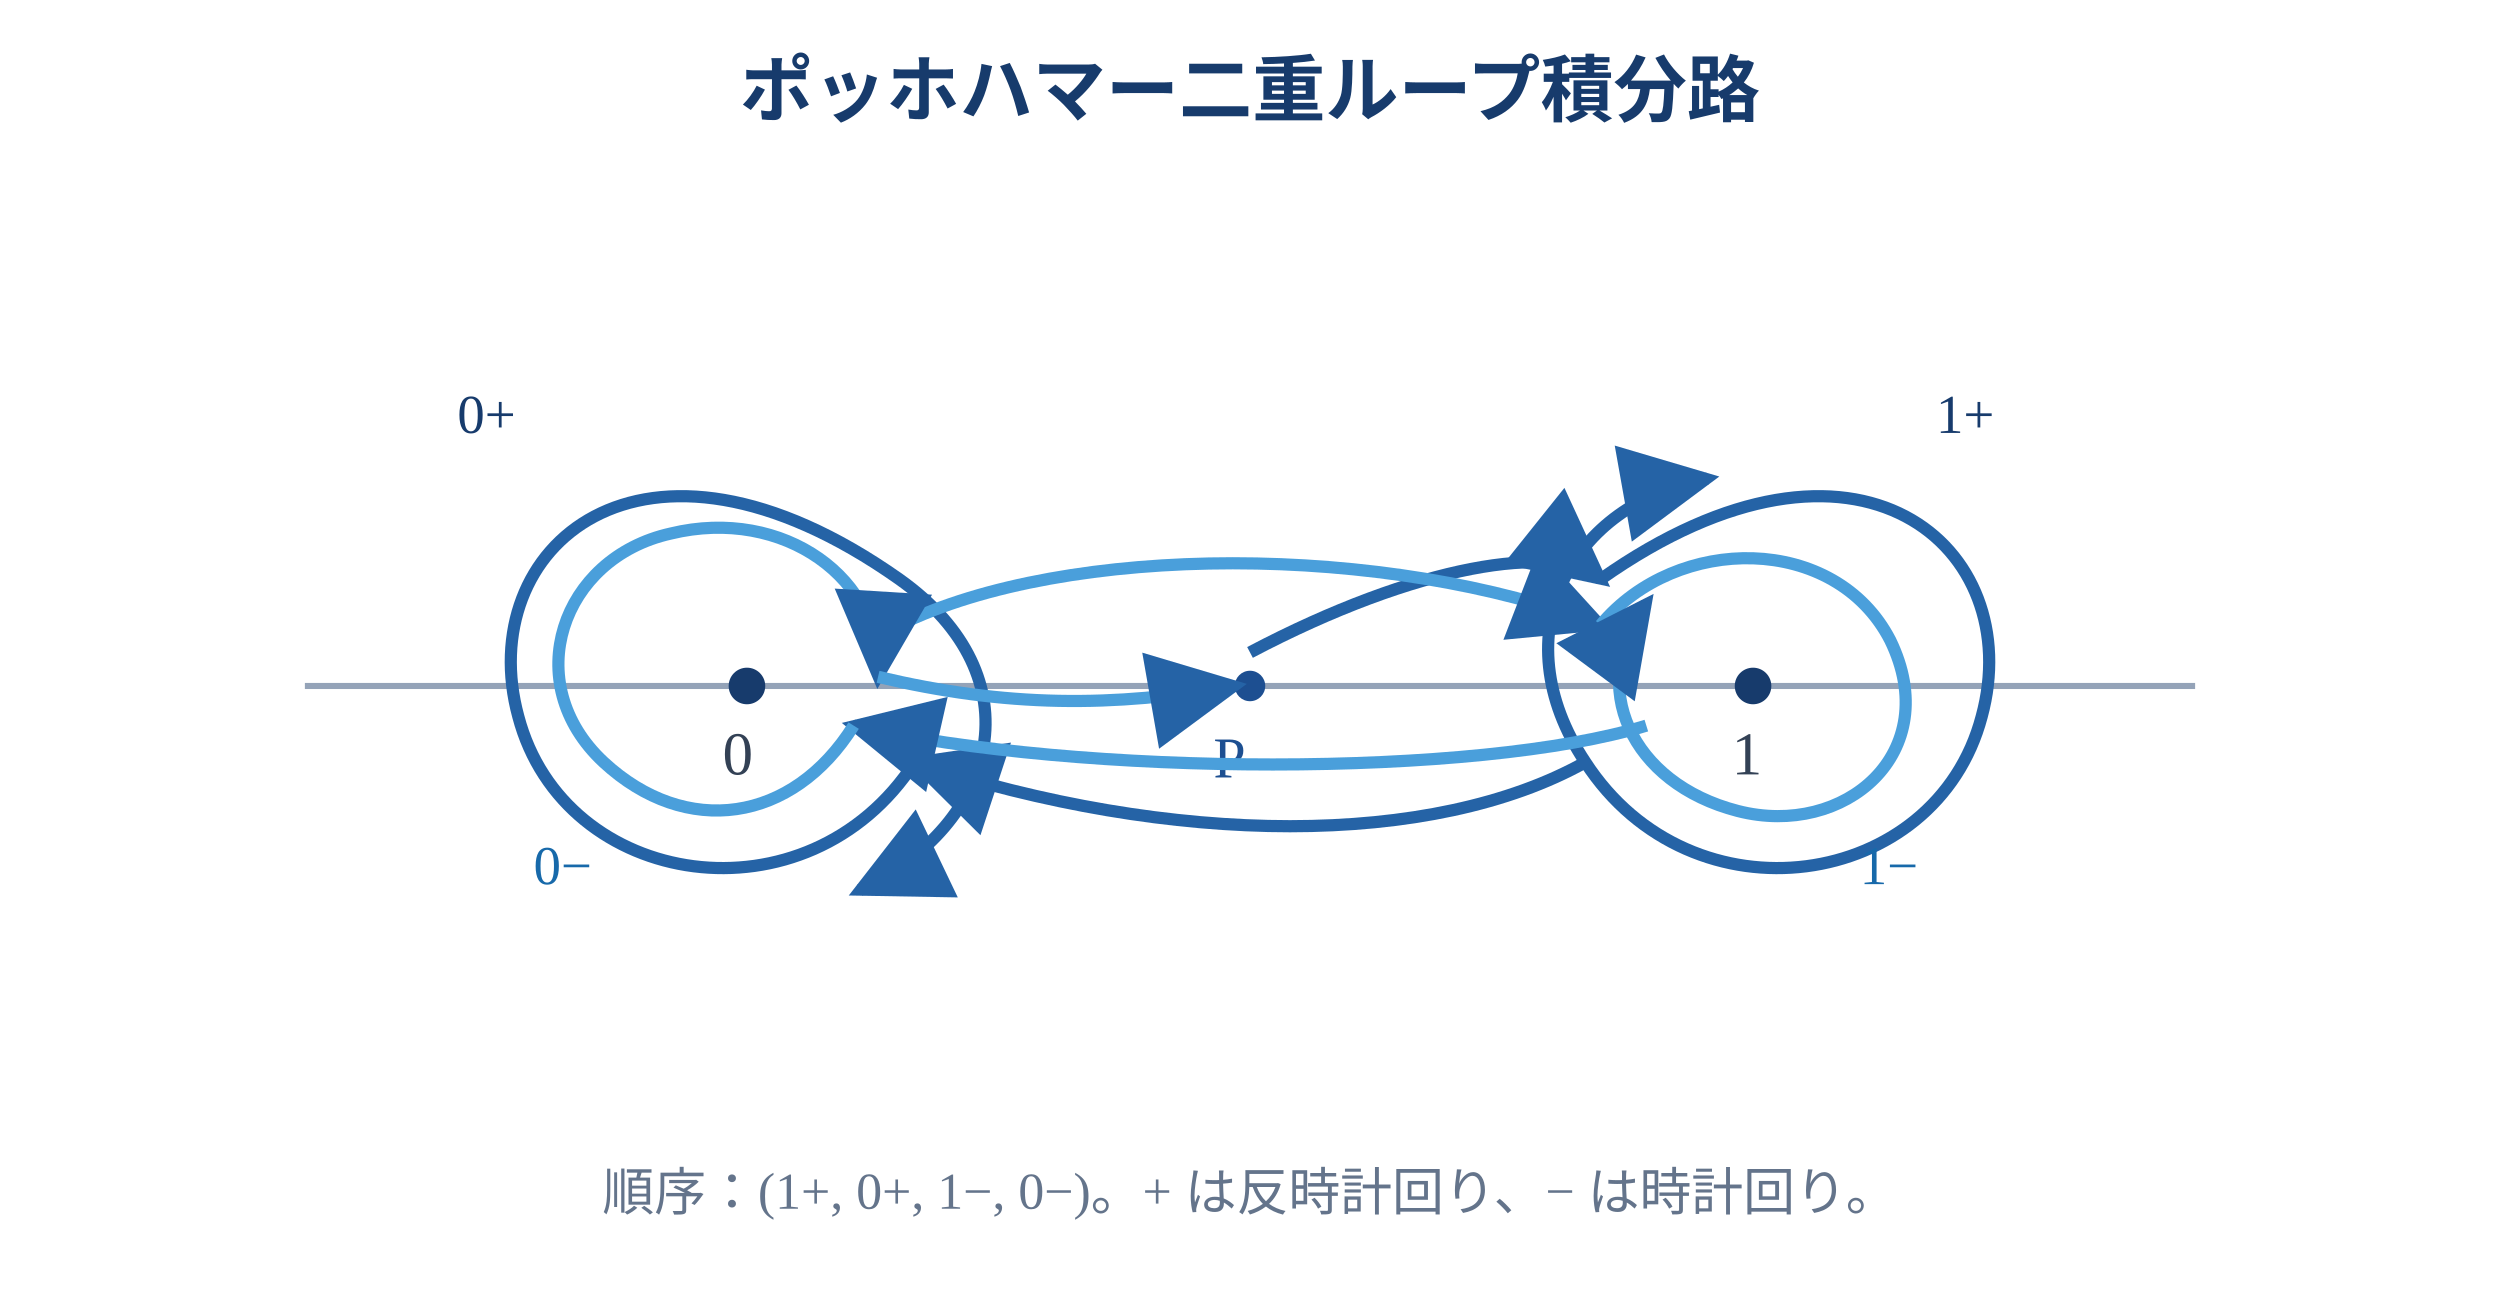
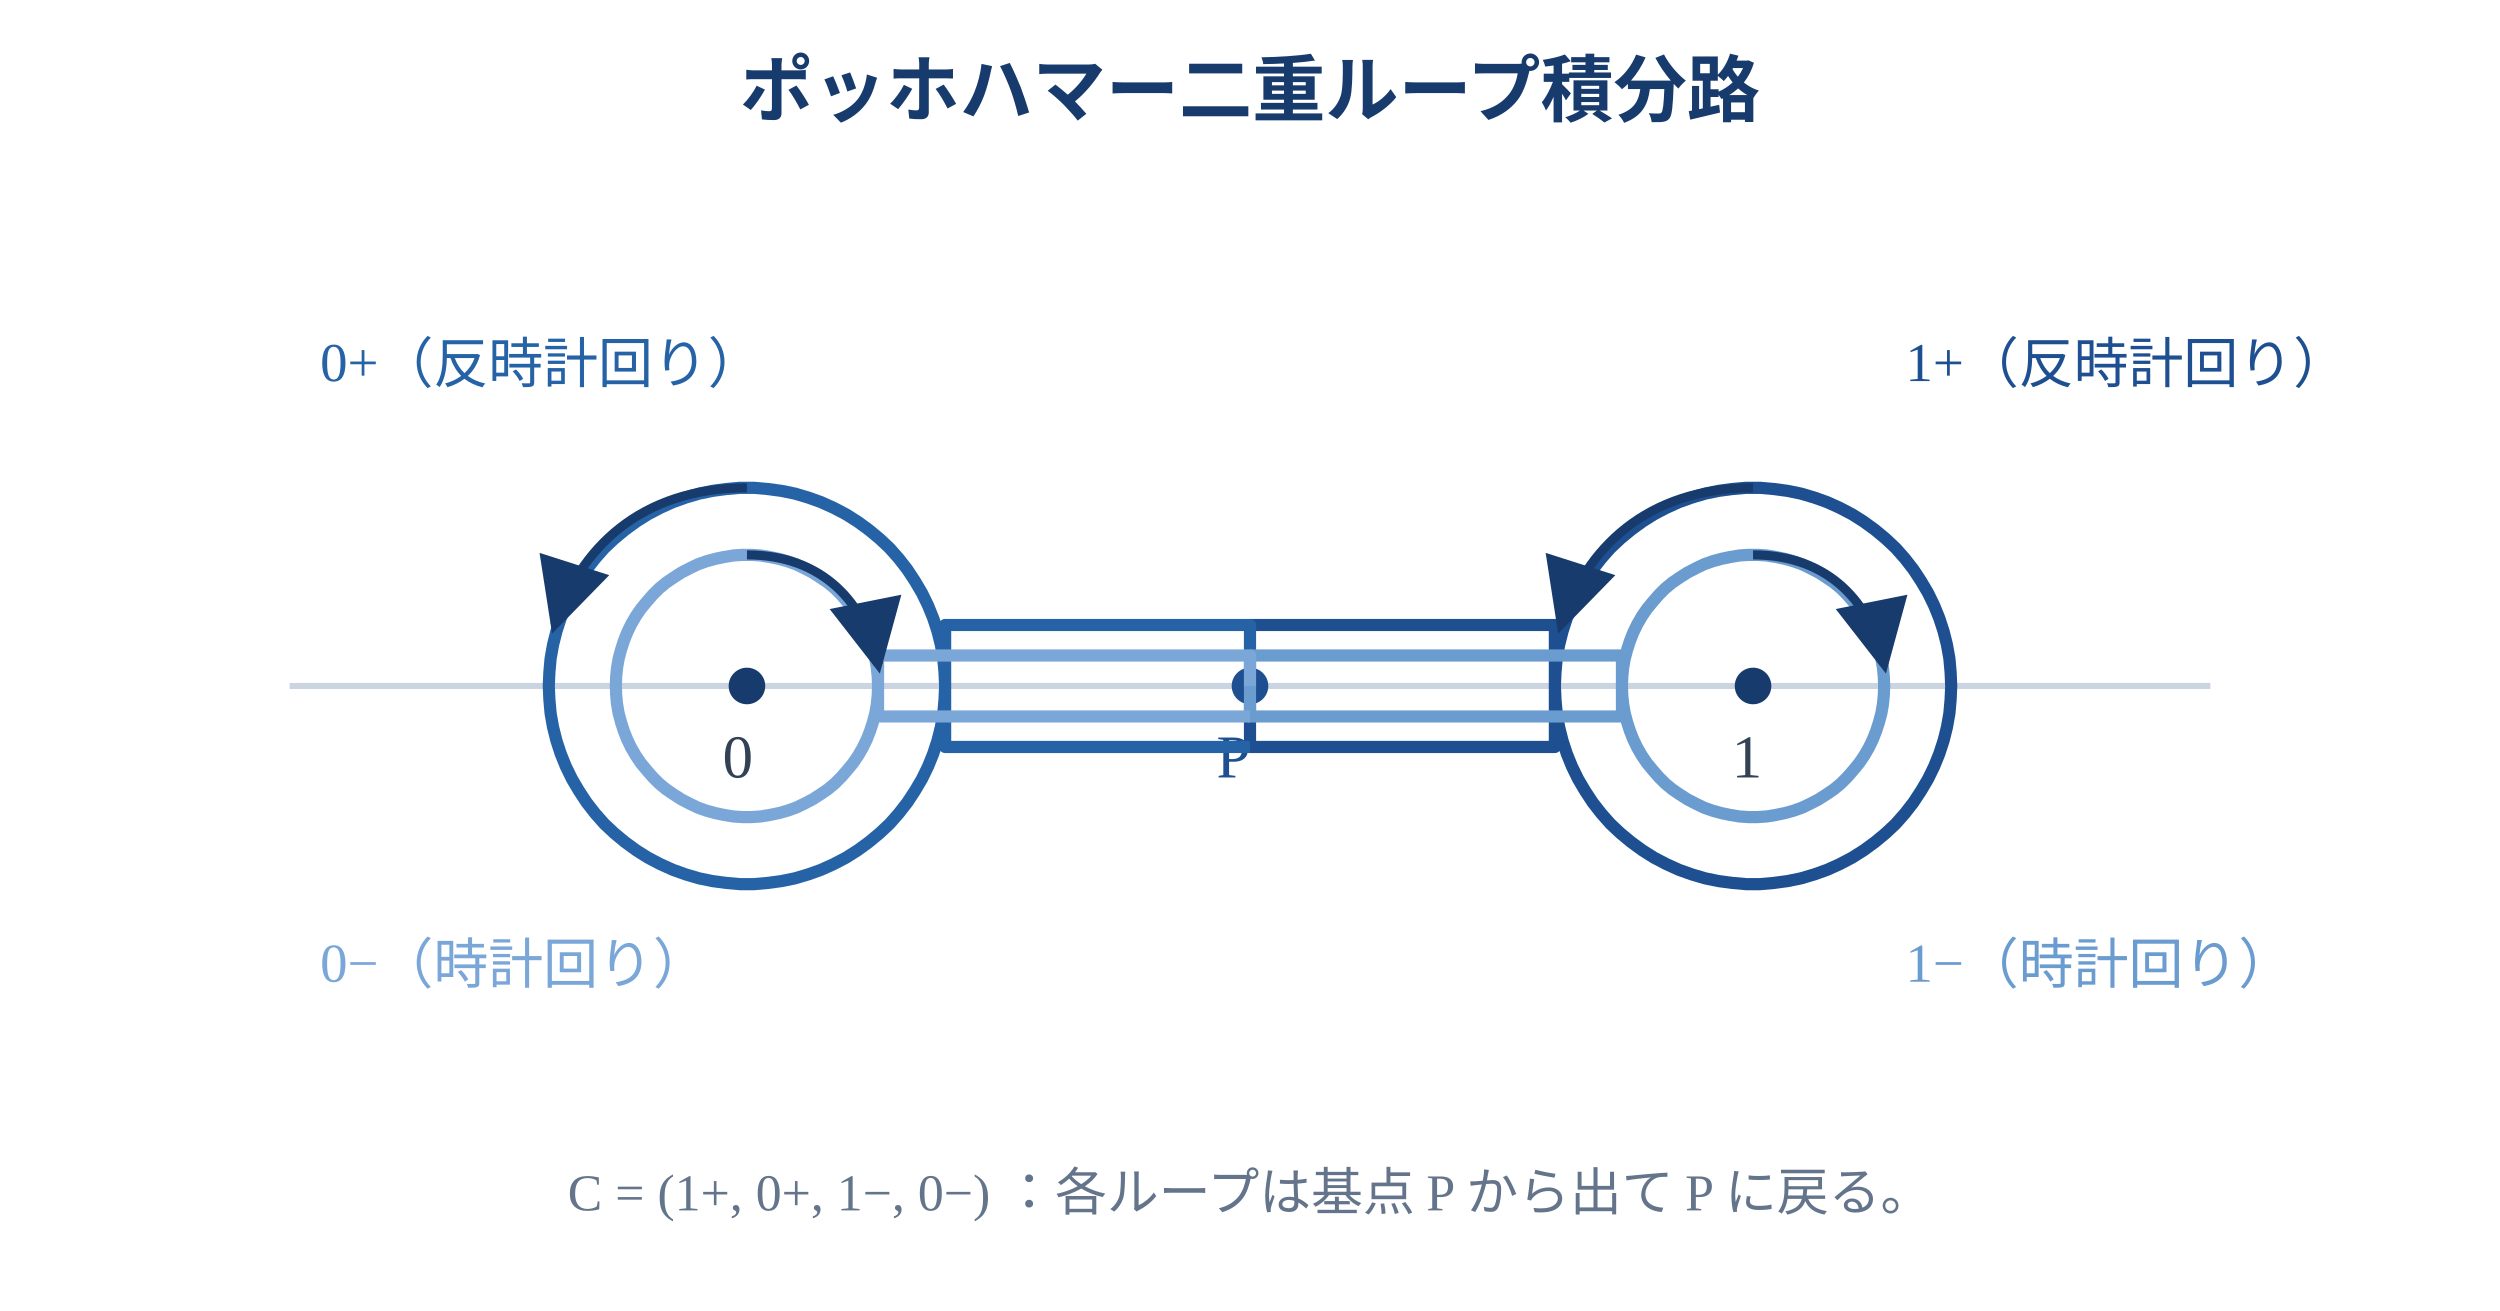
<svg xmlns="http://www.w3.org/2000/svg" width="820" height="430" viewBox="0 0 820 430" role="img" aria-labelledby="title desc">
  <defs>
    <marker id="arrow" markerWidth="8" markerHeight="8" refX="7" refY="4" orient="auto">
-       <path d="M0,0 L8,4 L0,8 z" fill="#2563a6" />
+       <path d="M0,0 L8,4 L0,8 z" fill="#173b6c" />
    </marker>
  </defs>
  <rect width="820" height="430" fill="#ffffff" />
  <text x="410" y="38" text-anchor="middle" font-size="24" font-weight="600" fill="#173b6c">ポッホハマー二重ループ積分路</text>
-   <line x1="100" y1="225" x2="720" y2="225" stroke="#94a3b8" stroke-width="2" />
+   <line x1="95" y1="225" x2="725" y2="225" stroke="#cbd5e1" stroke-width="2" />
  <circle cx="245" cy="225" r="6" fill="#173b6c" />
-   <text x="237" y="254" font-size="20" fill="#334155">0</text>
+   <text x="237" y="255" font-size="20" fill="#334155">0</text>
  <circle cx="575" cy="225" r="6" fill="#173b6c" />
-   <text x="568" y="254" font-size="20" fill="#334155">1</text>
-   <circle cx="410" cy="225" r="5" fill="#1d4f91" />
-   <text x="398" y="255" font-size="19" fill="#1d4f91">P</text>
-   <path d="M410 214 C465 185 510 178 525 190" fill="none" stroke="#2563a6" stroke-width="4" marker-end="url(#arrow)" />
-   <path d="M525 190 C610 130 665 180 650 235 C635 292 555 304 520 250 C492 208 515 165 560 157" fill="none" stroke="#2563a6" stroke-width="4" marker-end="url(#arrow)" />
-   <text x="635" y="142" font-size="18" fill="#173b6c">1+</text>
-   <path d="M520 250 C470 278 385 278 300 250" fill="none" stroke="#2563a6" stroke-width="4" marker-end="url(#arrow)" />
-   <path d="M300 250 C265 304 185 292 170 235 C155 180 210 130 295 190 C340 222 328 270 282 292" fill="none" stroke="#2563a6" stroke-width="4" marker-end="url(#arrow)" />
-   <text x="150" y="142" font-size="18" fill="#173b6c">0+</text>
-   <path d="M295 205 C350 178 455 178 525 205" fill="none" stroke="#4a9fdb" stroke-width="4" marker-end="url(#arrow)" />
-   <path d="M525 205 C550 175 602 175 620 210 C638 247 605 275 570 266 C535 257 520 225 540 198" fill="none" stroke="#4a9fdb" stroke-width="4" marker-end="url(#arrow)" />
-   <text x="610" y="290" font-size="18" fill="#1769aa">1−</text>
-   <path d="M540 238 C485 255 355 255 280 238" fill="none" stroke="#4a9fdb" stroke-width="4" marker-end="url(#arrow)" />
-   <path d="M280 238 C260 270 225 275 198 250 C170 224 184 183 220 175 C257 166 290 190 288 222" fill="none" stroke="#4a9fdb" stroke-width="4" marker-end="url(#arrow)" />
-   <text x="175" y="290" font-size="18" fill="#1769aa">0−</text>
-   <path d="M288 222 C330 232 365 232 405 225" fill="none" stroke="#4a9fdb" stroke-width="4" marker-end="url(#arrow)" />
-   <text x="410" y="397" text-anchor="middle" font-size="17" fill="#64748b">順序：(1+, 0+, 1−, 0−)。+ は反時計回り、− は時計回り。</text>
+   <text x="568" y="255" font-size="20" fill="#334155">1</text>
+   <circle cx="410" cy="225" r="6" fill="#1d4f91" />
+   <text x="399" y="255" font-size="20" fill="#1d4f91">P</text>
+   <path d="M 410.0 205.0 L 510.0 205.0 L 510.0 225.0 L 510.0 225.0 L 510.2 229.5 L 510.6 234.0 L 511.4 238.5 L 512.5 242.9 L 513.9 247.2 L 515.6 251.4 L 517.6 255.5 L 519.9 259.4 L 522.4 263.2 L 525.2 266.8 L 528.2 270.2 L 531.5 273.3 L 535.0 276.2 L 538.7 278.9 L 542.5 281.3 L 546.5 283.4 L 550.7 285.3 L 554.9 286.8 L 559.3 288.1 L 563.7 289.0 L 568.2 289.6 L 572.7 290.0 L 577.3 290.0 L 581.8 289.6 L 586.3 289.0 L 590.7 288.1 L 595.1 286.8 L 599.3 285.3 L 603.5 283.4 L 607.5 281.3 L 611.3 278.9 L 615.0 276.2 L 618.5 273.3 L 621.8 270.2 L 624.8 266.8 L 627.6 263.2 L 630.1 259.4 L 632.4 255.5 L 634.4 251.4 L 636.1 247.2 L 637.5 242.9 L 638.6 238.5 L 639.4 234.0 L 639.8 229.5 L 640.0 225.0 L 639.8 220.5 L 639.4 216.0 L 638.6 211.5 L 637.5 207.1 L 636.1 202.8 L 634.4 198.6 L 632.4 194.5 L 630.1 190.6 L 627.6 186.8 L 624.8 183.2 L 621.8 179.8 L 618.5 176.7 L 615.0 173.8 L 611.3 171.1 L 607.5 168.7 L 603.5 166.6 L 599.3 164.7 L 595.1 163.2 L 590.7 161.9 L 586.3 161.0 L 581.8 160.4 L 577.3 160.0 L 572.7 160.0 L 568.2 160.4 L 563.7 161.0 L 559.3 161.9 L 554.9 163.2 L 550.7 164.7 L 546.5 166.6 L 542.5 168.7 L 538.7 171.1 L 535.0 173.8 L 531.5 176.7 L 528.2 179.8 L 525.2 183.2 L 522.4 186.8 L 519.9 190.6 L 517.6 194.5 L 515.6 198.6 L 513.9 202.8 L 512.5 207.1 L 511.4 211.5 L 510.6 216.0 L 510.2 220.5 L 510.0 225.0 L 510.0 245.0 L 410.0 245.0 L 410.0 225.0" fill="none" stroke="#1d4f91" stroke-width="4" stroke-linejoin="round" />
+   <path d="M 410.0 245.0 L 310.0 245.0 L 310.0 225.0 L 310.0 225.0 L 309.8 220.5 L 309.4 216.0 L 308.6 211.5 L 307.5 207.1 L 306.1 202.8 L 304.4 198.6 L 302.4 194.5 L 300.1 190.6 L 297.6 186.8 L 294.8 183.2 L 291.8 179.8 L 288.5 176.7 L 285.0 173.8 L 281.3 171.1 L 277.5 168.7 L 273.5 166.6 L 269.3 164.7 L 265.1 163.2 L 260.7 161.9 L 256.3 161.0 L 251.8 160.4 L 247.3 160.0 L 242.7 160.0 L 238.2 160.4 L 233.7 161.0 L 229.3 161.9 L 224.9 163.2 L 220.7 164.7 L 216.5 166.6 L 212.5 168.7 L 208.7 171.1 L 205.0 173.8 L 201.5 176.7 L 198.2 179.8 L 195.2 183.2 L 192.4 186.8 L 189.9 190.6 L 187.6 194.5 L 185.6 198.6 L 183.9 202.8 L 182.5 207.1 L 181.4 211.5 L 180.6 216.0 L 180.2 220.5 L 180.0 225.0 L 180.2 229.5 L 180.6 234.0 L 181.4 238.5 L 182.5 242.9 L 183.9 247.2 L 185.6 251.4 L 187.6 255.5 L 189.9 259.4 L 192.4 263.2 L 195.2 266.8 L 198.2 270.2 L 201.5 273.3 L 205.0 276.2 L 208.7 278.9 L 212.5 281.3 L 216.5 283.4 L 220.7 285.3 L 224.9 286.8 L 229.3 288.1 L 233.7 289.0 L 238.2 289.6 L 242.7 290.0 L 247.3 290.0 L 251.8 289.6 L 256.3 289.0 L 260.7 288.1 L 265.1 286.8 L 269.3 285.3 L 273.5 283.4 L 277.5 281.3 L 281.3 278.9 L 285.0 276.2 L 288.5 273.3 L 291.8 270.2 L 294.8 266.8 L 297.6 263.2 L 300.1 259.4 L 302.4 255.5 L 304.4 251.4 L 306.1 247.2 L 307.5 242.9 L 308.6 238.5 L 309.4 234.0 L 309.8 229.5 L 310.0 225.0 L 310.0 205.0 L 410.0 205.0 L 410.0 225.0" fill="none" stroke="#2563a6" stroke-width="4" stroke-linejoin="round" />
+   <path d="M 410.0 215.0 L 532.0 215.0 L 532.0 225.0 L 532.0 225.0 L 532.1 222.0 L 532.4 219.0 L 532.9 216.1 L 533.7 213.1 L 534.6 210.3 L 535.7 207.5 L 537.0 204.8 L 538.5 202.2 L 540.2 199.7 L 542.1 197.4 L 544.1 195.1 L 546.2 193.0 L 548.5 191.1 L 551.0 189.4 L 553.5 187.8 L 556.2 186.4 L 558.9 185.1 L 561.7 184.1 L 564.6 183.3 L 567.5 182.7 L 570.5 182.2 L 573.5 182.0 L 576.5 182.0 L 579.5 182.2 L 582.5 182.7 L 585.4 183.3 L 588.3 184.1 L 591.1 185.1 L 593.8 186.4 L 596.5 187.8 L 599.0 189.4 L 601.5 191.1 L 603.8 193.0 L 605.9 195.1 L 607.9 197.4 L 609.8 199.7 L 611.5 202.2 L 613.0 204.8 L 614.3 207.5 L 615.4 210.3 L 616.3 213.1 L 617.1 216.1 L 617.6 219.0 L 617.9 222.0 L 618.0 225.0 L 617.9 228.0 L 617.6 231.0 L 617.1 233.9 L 616.3 236.9 L 615.4 239.7 L 614.3 242.5 L 613.0 245.2 L 611.5 247.8 L 609.8 250.3 L 607.9 252.6 L 605.9 254.9 L 603.8 257.0 L 601.5 258.9 L 599.0 260.6 L 596.5 262.2 L 593.8 263.6 L 591.1 264.9 L 588.3 265.9 L 585.4 266.7 L 582.5 267.3 L 579.5 267.8 L 576.5 268.0 L 573.5 268.0 L 570.5 267.8 L 567.5 267.3 L 564.6 266.7 L 561.7 265.9 L 558.9 264.9 L 556.2 263.6 L 553.5 262.2 L 551.0 260.6 L 548.5 258.9 L 546.2 257.0 L 544.1 254.9 L 542.1 252.6 L 540.2 250.3 L 538.5 247.8 L 537.0 245.2 L 535.7 242.5 L 534.6 239.7 L 533.7 236.9 L 532.9 233.9 L 532.4 231.0 L 532.1 228.0 L 532.0 225.0 L 532.0 235.0 L 410.0 235.0 L 410.0 225.0" fill="none" stroke="#6b9ccf" stroke-width="4" stroke-linejoin="round" />
+   <path d="M 410.0 235.0 L 288.0 235.0 L 288.0 225.0 L 288.0 225.0 L 287.9 228.0 L 287.6 231.0 L 287.1 233.9 L 286.3 236.9 L 285.4 239.7 L 284.3 242.5 L 283.0 245.2 L 281.5 247.8 L 279.8 250.3 L 277.9 252.6 L 275.9 254.9 L 273.8 257.0 L 271.5 258.9 L 269.0 260.6 L 266.5 262.2 L 263.8 263.6 L 261.1 264.9 L 258.3 265.9 L 255.4 266.7 L 252.5 267.3 L 249.5 267.8 L 246.5 268.0 L 243.5 268.0 L 240.5 267.8 L 237.5 267.3 L 234.6 266.7 L 231.7 265.9 L 228.9 264.9 L 226.2 263.6 L 223.5 262.2 L 221.0 260.6 L 218.5 258.9 L 216.2 257.0 L 214.1 254.9 L 212.1 252.6 L 210.2 250.3 L 208.5 247.8 L 207.0 245.2 L 205.7 242.5 L 204.6 239.7 L 203.7 236.9 L 202.9 233.9 L 202.4 231.0 L 202.1 228.0 L 202.0 225.0 L 202.1 222.0 L 202.4 219.0 L 202.9 216.1 L 203.7 213.1 L 204.6 210.3 L 205.7 207.5 L 207.0 204.8 L 208.5 202.2 L 210.2 199.7 L 212.1 197.4 L 214.1 195.1 L 216.2 193.0 L 218.5 191.1 L 221.0 189.4 L 223.5 187.8 L 226.2 186.4 L 228.9 185.1 L 231.7 184.1 L 234.6 183.3 L 237.5 182.7 L 240.5 182.2 L 243.5 182.0 L 246.5 182.0 L 249.5 182.2 L 252.5 182.7 L 255.4 183.3 L 258.3 184.1 L 261.1 185.1 L 263.8 186.4 L 266.5 187.8 L 269.0 189.4 L 271.5 191.1 L 273.8 193.0 L 275.9 195.1 L 277.9 197.4 L 279.8 199.7 L 281.5 202.2 L 283.0 204.8 L 284.3 207.5 L 285.4 210.3 L 286.3 213.1 L 287.1 216.1 L 287.6 219.0 L 287.9 222.0 L 288.0 225.0 L 288.0 215.0 L 410.0 215.0 L 410.0 225.0" fill="none" stroke="#7aa7d8" stroke-width="4" stroke-linejoin="round" />
+   <path d="M575 160 C540 160 520 180 512 205" fill="none" stroke="#173b6c" stroke-width="3" marker-end="url(#arrow)" />
+   <path d="M245 160 C210 160 190 180 182 205" fill="none" stroke="#173b6c" stroke-width="3" marker-end="url(#arrow)" />
+   <path d="M575 182 C600 182 614 198 618 218" fill="none" stroke="#173b6c" stroke-width="3" marker-end="url(#arrow)" />
+   <path d="M245 182 C270 182 284 198 288 218" fill="none" stroke="#173b6c" stroke-width="3" marker-end="url(#arrow)" />
+   <text x="625" y="125" font-size="18" fill="#1d4f91">1+（反時計回り）</text>
+   <text x="105" y="125" font-size="18" fill="#2563a6">0+（反時計回り）</text>
+   <text x="625" y="322" font-size="18" fill="#6b9ccf">1−（時計回り）</text>
+   <text x="105" y="322" font-size="18" fill="#7aa7d8">0−（時計回り）</text>
+   <text x="410" y="397" text-anchor="middle" font-size="17" fill="#64748b">C = (1+, 0+, 1−, 0−) ：各ループは基点 P から出て P に戻る。</text>
</svg>
